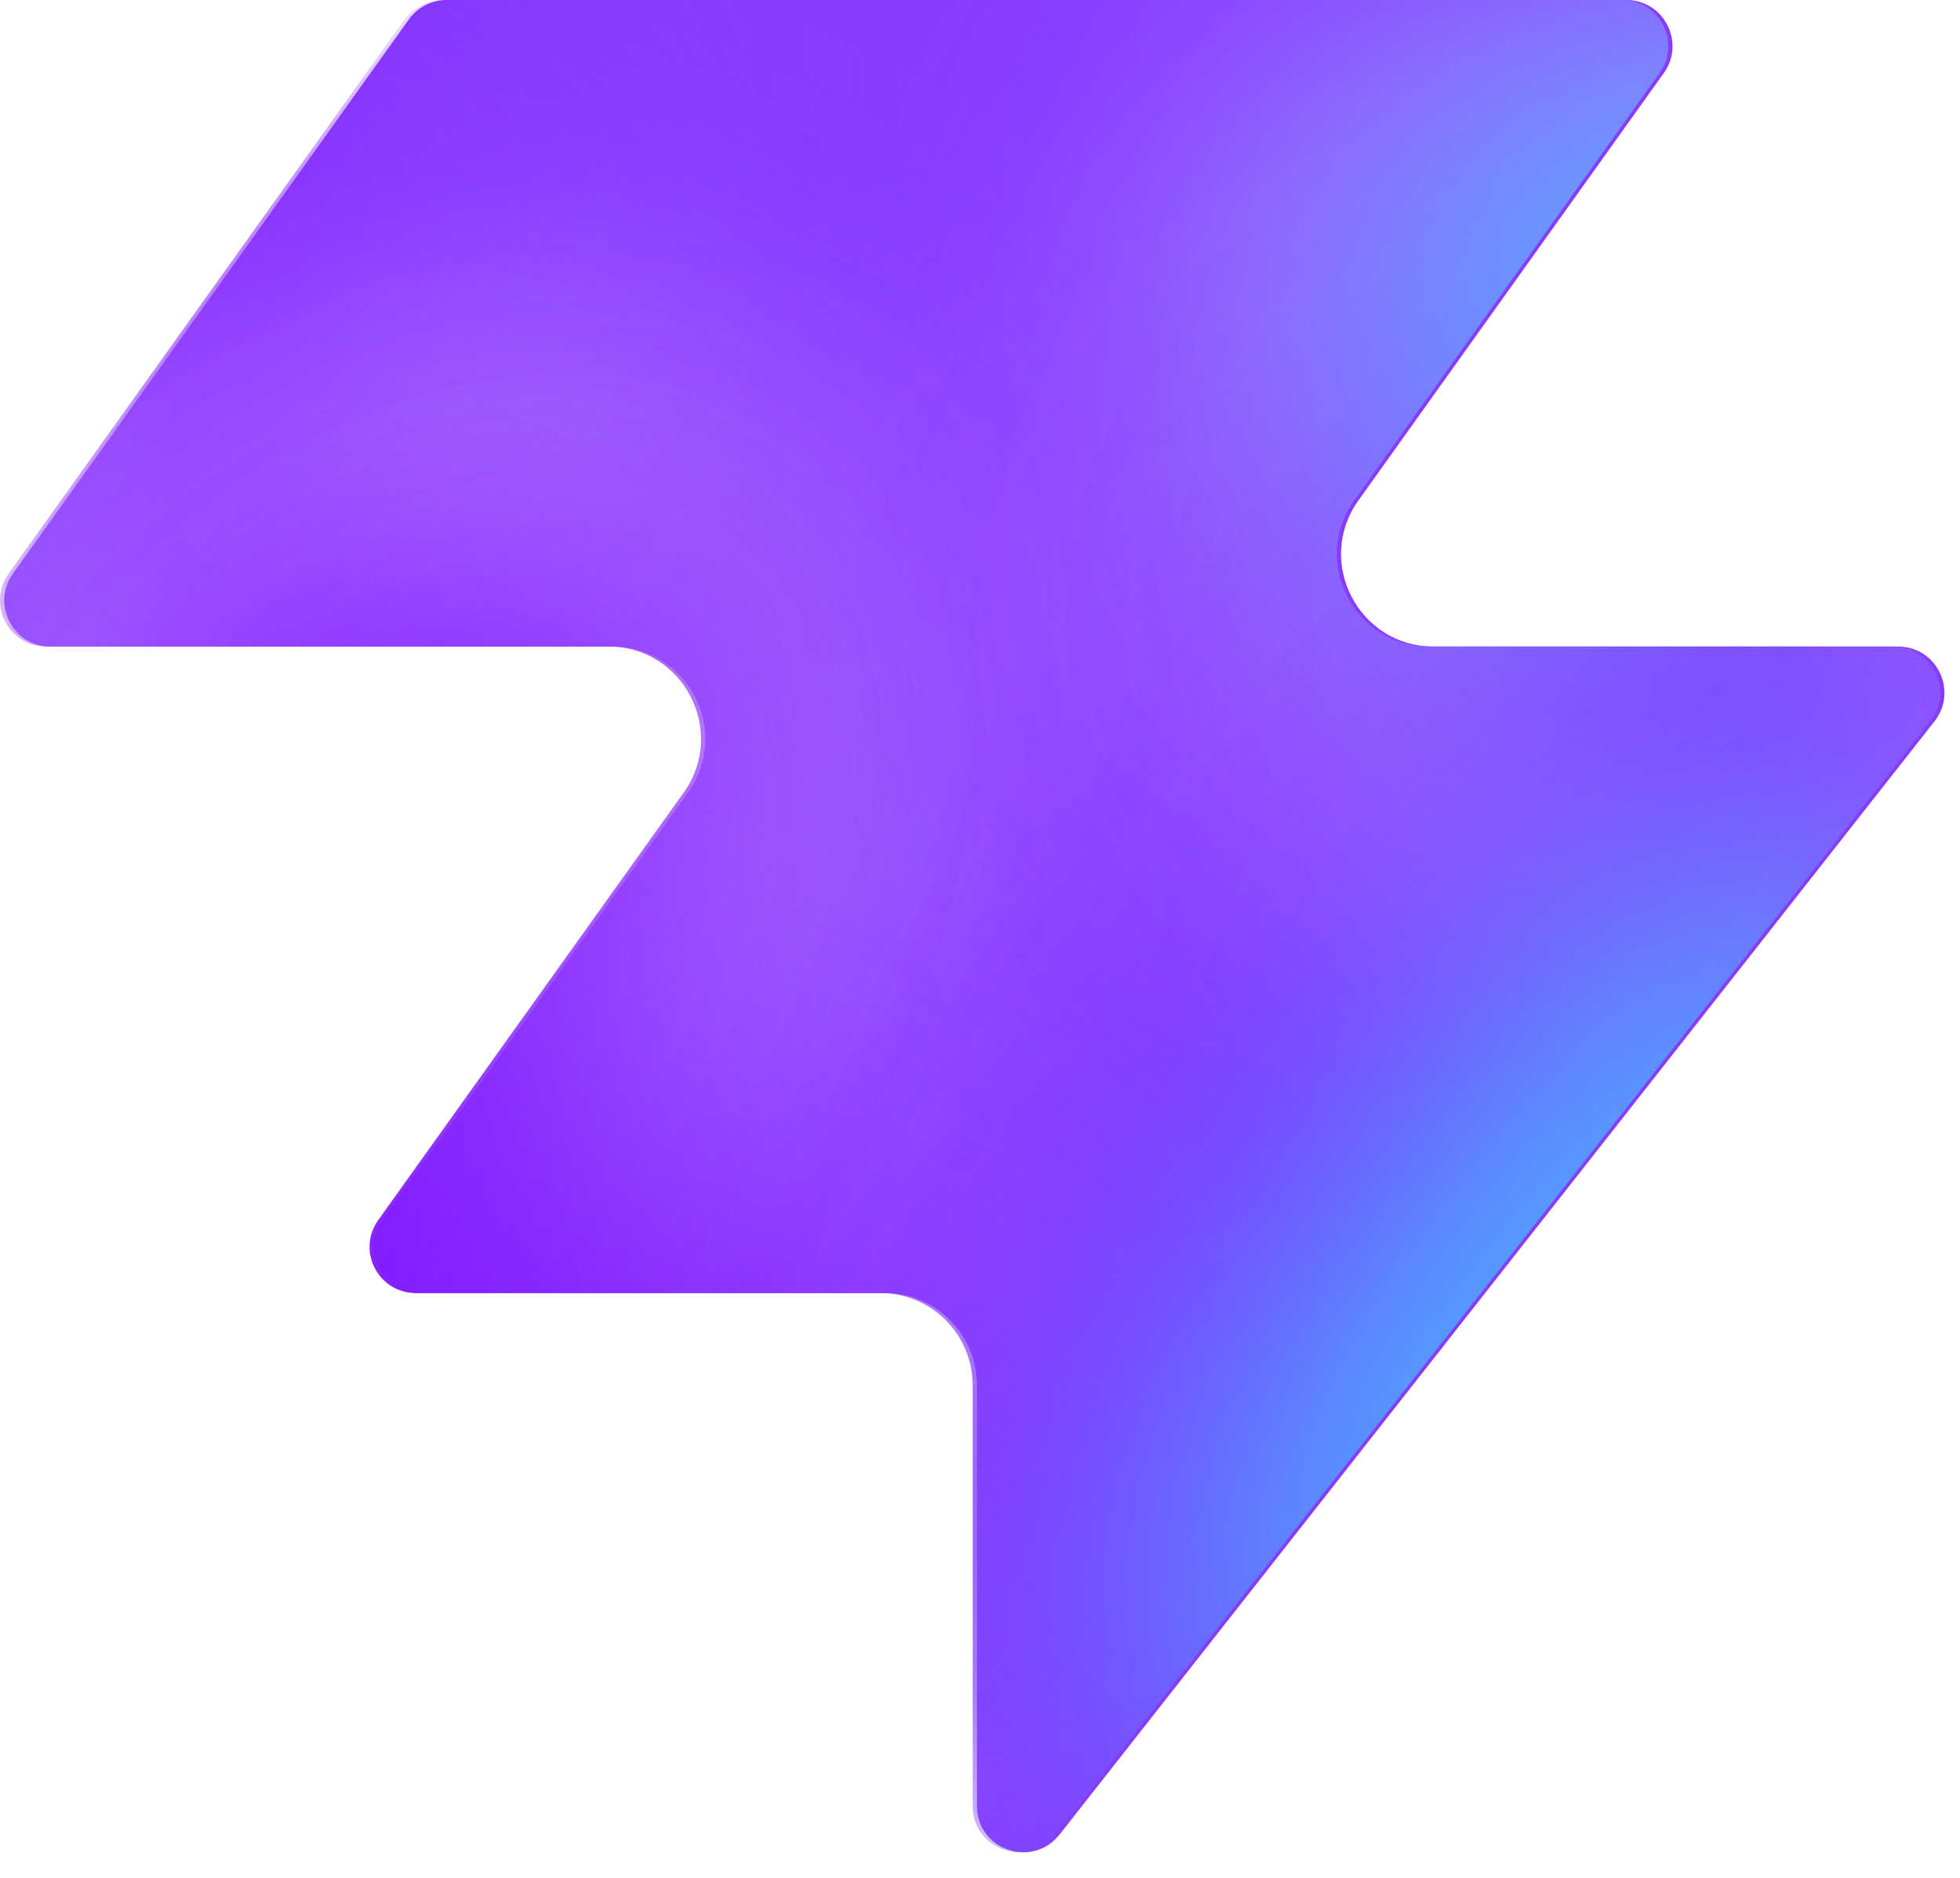
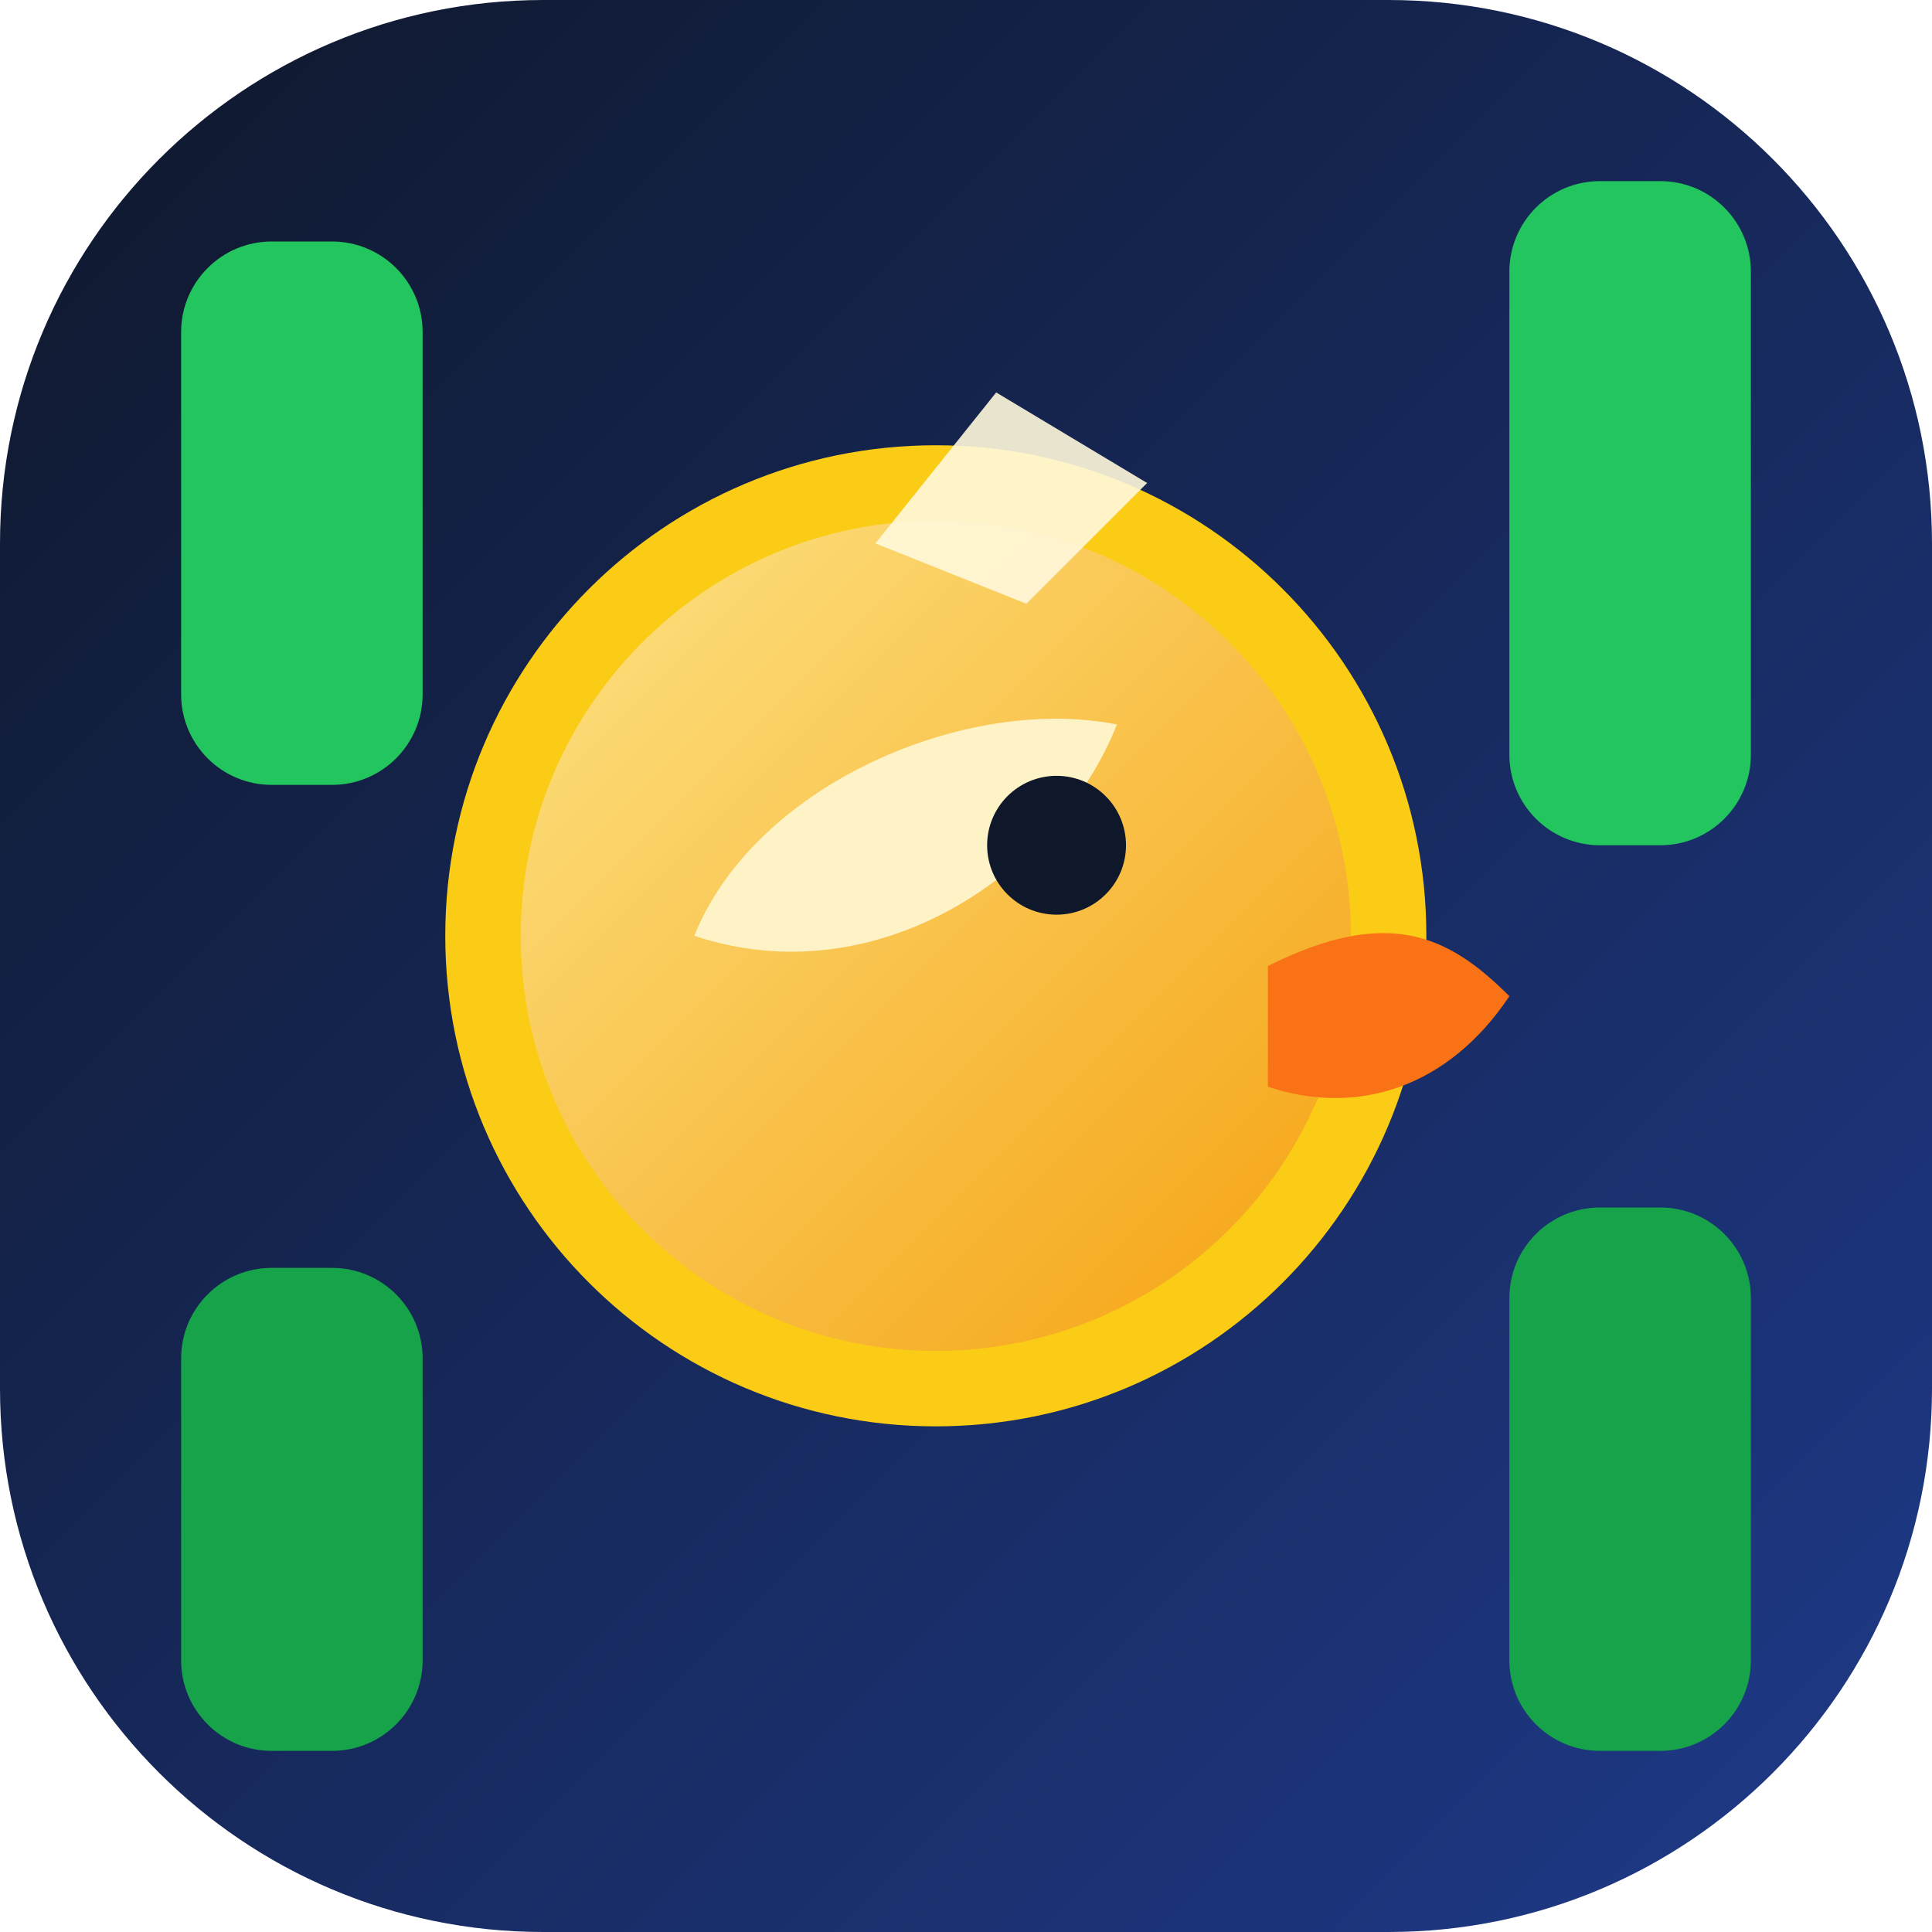
- <svg xmlns="http://www.w3.org/2000/svg" width="48" height="46" fill="none" viewBox="0 0 48 46">
-   <path fill="#863bff" d="M25.946 44.938c-.664.845-2.021.375-2.021-.698V33.937a2.26 2.26 0 0 0-2.262-2.262H10.287c-.92 0-1.456-1.04-.92-1.788l7.48-10.471c1.07-1.497 0-3.578-1.842-3.578H1.237c-.92 0-1.456-1.04-.92-1.788L10.013.474c.214-.297.556-.474.92-.474h28.894c.92 0 1.456 1.04.92 1.788l-7.48 10.471c-1.07 1.498 0 3.579 1.842 3.579h11.377c.943 0 1.473 1.088.89 1.83L25.947 44.94z" style="fill:#863bff;fill:color(display-p3 .525 .23 1);fill-opacity:1" />
-   <mask id="a" width="48" height="46" x="0" y="0" maskUnits="userSpaceOnUse" style="mask-type:alpha">
-     <path fill="#000" d="M25.842 44.938c-.664.844-2.021.375-2.021-.698V33.937a2.26 2.26 0 0 0-2.262-2.262H10.183c-.92 0-1.456-1.04-.92-1.788l7.48-10.471c1.07-1.498 0-3.579-1.842-3.579H1.133c-.92 0-1.456-1.04-.92-1.787L9.91.473c.214-.297.556-.474.92-.474h28.894c.92 0 1.456 1.04.92 1.788l-7.48 10.471c-1.07 1.498 0 3.578 1.842 3.578h11.377c.943 0 1.473 1.088.89 1.832L25.843 44.94z" style="fill:#000;fill-opacity:1" />
-   </mask>
-   <g mask="url(#a)">
-     <g filter="url(#b)">
-       <ellipse cx="5.508" cy="14.704" fill="#ede6ff" rx="5.508" ry="14.704" style="fill:#ede6ff;fill:color(display-p3 .927 .903 1);fill-opacity:1" transform="matrix(.00324 1 1 -.00324 -4.47 31.516)" />
-     </g>
-     <g filter="url(#c)">
-       <ellipse cx="10.399" cy="29.851" fill="#ede6ff" rx="10.399" ry="29.851" style="fill:#ede6ff;fill:color(display-p3 .927 .903 1);fill-opacity:1" transform="matrix(.00324 1 1 -.00324 -39.328 7.883)" />
-     </g>
-     <g filter="url(#d)">
-       <ellipse cx="5.508" cy="30.487" fill="#7e14ff" rx="5.508" ry="30.487" style="fill:#7e14ff;fill:color(display-p3 .492 .077 1);fill-opacity:1" transform="rotate(89.814 -25.913 -14.639)scale(1 -1)" />
-     </g>
-     <g filter="url(#e)">
-       <ellipse cx="5.508" cy="30.599" fill="#7e14ff" rx="5.508" ry="30.599" style="fill:#7e14ff;fill:color(display-p3 .492 .077 1);fill-opacity:1" transform="rotate(89.814 -32.644 -3.334)scale(1 -1)" />
-     </g>
-     <g filter="url(#f)">
-       <ellipse cx="5.508" cy="30.599" fill="#7e14ff" rx="5.508" ry="30.599" style="fill:#7e14ff;fill:color(display-p3 .492 .077 1);fill-opacity:1" transform="matrix(.00324 1 1 -.00324 -34.34 30.47)" />
-     </g>
-     <g filter="url(#g)">
-       <ellipse cx="14.072" cy="22.078" fill="#ede6ff" rx="14.072" ry="22.078" style="fill:#ede6ff;fill:color(display-p3 .927 .903 1);fill-opacity:1" transform="rotate(93.35 24.506 48.493)scale(-1 1)" />
-     </g>
-     <g filter="url(#h)">
-       <ellipse cx="3.47" cy="21.501" fill="#7e14ff" rx="3.47" ry="21.501" style="fill:#7e14ff;fill:color(display-p3 .492 .077 1);fill-opacity:1" transform="rotate(89.009 28.708 47.59)scale(-1 1)" />
-     </g>
-     <g filter="url(#i)">
-       <ellipse cx="3.47" cy="21.501" fill="#7e14ff" rx="3.47" ry="21.501" style="fill:#7e14ff;fill:color(display-p3 .492 .077 1);fill-opacity:1" transform="rotate(89.009 28.708 47.59)scale(-1 1)" />
-     </g>
-     <g filter="url(#j)">
-       <ellipse cx=".387" cy="8.972" fill="#7e14ff" rx="4.407" ry="29.108" style="fill:#7e14ff;fill:color(display-p3 .492 .077 1);fill-opacity:1" transform="rotate(39.51 .387 8.972)" />
-     </g>
-     <g filter="url(#k)">
-       <ellipse cx="47.523" cy="-6.092" fill="#7e14ff" rx="4.407" ry="29.108" style="fill:#7e14ff;fill:color(display-p3 .492 .077 1);fill-opacity:1" transform="rotate(37.892 47.523 -6.092)" />
-     </g>
-     <g filter="url(#l)">
-       <ellipse cx="41.412" cy="6.333" fill="#47bfff" rx="5.971" ry="9.665" style="fill:#47bfff;fill:color(display-p3 .28 .748 1);fill-opacity:1" transform="rotate(37.892 41.412 6.333)" />
-     </g>
-     <g filter="url(#m)">
-       <ellipse cx="-1.879" cy="38.332" fill="#7e14ff" rx="4.407" ry="29.108" style="fill:#7e14ff;fill:color(display-p3 .492 .077 1);fill-opacity:1" transform="rotate(37.892 -1.88 38.332)" />
-     </g>
-     <g filter="url(#n)">
-       <ellipse cx="-1.879" cy="38.332" fill="#7e14ff" rx="4.407" ry="29.108" style="fill:#7e14ff;fill:color(display-p3 .492 .077 1);fill-opacity:1" transform="rotate(37.892 -1.88 38.332)" />
-     </g>
-     <g filter="url(#o)">
-       <ellipse cx="35.651" cy="29.907" fill="#7e14ff" rx="4.407" ry="29.108" style="fill:#7e14ff;fill:color(display-p3 .492 .077 1);fill-opacity:1" transform="rotate(37.892 35.651 29.907)" />
-     </g>
-     <g filter="url(#p)">
-       <ellipse cx="38.418" cy="32.4" fill="#47bfff" rx="5.971" ry="15.297" style="fill:#47bfff;fill:color(display-p3 .28 .748 1);fill-opacity:1" transform="rotate(37.892 38.418 32.4)" />
-     </g>
-   </g>
+ <svg xmlns="http://www.w3.org/2000/svg" viewBox="0 0 64 64" role="img" aria-label="flapyflapy favicon">
  <defs>
-     <filter id="b" width="60.045" height="41.654" x="-19.77" y="16.149" color-interpolation-filters="sRGB" filterUnits="userSpaceOnUse">
-       <feFlood flood-opacity="0" result="BackgroundImageFix" />
-       <feBlend in="SourceGraphic" in2="BackgroundImageFix" result="shape" />
-       <feGaussianBlur result="effect1_foregroundBlur_2002_17158" stdDeviation="7.659" />
-     </filter>
-     <filter id="c" width="90.34" height="51.437" x="-54.613" y="-7.533" color-interpolation-filters="sRGB" filterUnits="userSpaceOnUse">
-       <feFlood flood-opacity="0" result="BackgroundImageFix" />
-       <feBlend in="SourceGraphic" in2="BackgroundImageFix" result="shape" />
-       <feGaussianBlur result="effect1_foregroundBlur_2002_17158" stdDeviation="7.659" />
-     </filter>
-     <filter id="d" width="79.355" height="29.4" x="-49.64" y="2.03" color-interpolation-filters="sRGB" filterUnits="userSpaceOnUse">
-       <feFlood flood-opacity="0" result="BackgroundImageFix" />
-       <feBlend in="SourceGraphic" in2="BackgroundImageFix" result="shape" />
-       <feGaussianBlur result="effect1_foregroundBlur_2002_17158" stdDeviation="4.596" />
-     </filter>
-     <filter id="e" width="79.579" height="29.4" x="-45.045" y="20.029" color-interpolation-filters="sRGB" filterUnits="userSpaceOnUse">
-       <feFlood flood-opacity="0" result="BackgroundImageFix" />
-       <feBlend in="SourceGraphic" in2="BackgroundImageFix" result="shape" />
-       <feGaussianBlur result="effect1_foregroundBlur_2002_17158" stdDeviation="4.596" />
-     </filter>
-     <filter id="f" width="79.579" height="29.4" x="-43.513" y="21.178" color-interpolation-filters="sRGB" filterUnits="userSpaceOnUse">
-       <feFlood flood-opacity="0" result="BackgroundImageFix" />
-       <feBlend in="SourceGraphic" in2="BackgroundImageFix" result="shape" />
-       <feGaussianBlur result="effect1_foregroundBlur_2002_17158" stdDeviation="4.596" />
-     </filter>
-     <filter id="g" width="74.749" height="58.852" x="15.756" y="-17.901" color-interpolation-filters="sRGB" filterUnits="userSpaceOnUse">
-       <feFlood flood-opacity="0" result="BackgroundImageFix" />
-       <feBlend in="SourceGraphic" in2="BackgroundImageFix" result="shape" />
-       <feGaussianBlur result="effect1_foregroundBlur_2002_17158" stdDeviation="7.659" />
-     </filter>
-     <filter id="h" width="61.377" height="25.362" x="23.548" y="2.284" color-interpolation-filters="sRGB" filterUnits="userSpaceOnUse">
-       <feFlood flood-opacity="0" result="BackgroundImageFix" />
-       <feBlend in="SourceGraphic" in2="BackgroundImageFix" result="shape" />
-       <feGaussianBlur result="effect1_foregroundBlur_2002_17158" stdDeviation="4.596" />
-     </filter>
-     <filter id="i" width="61.377" height="25.362" x="23.548" y="2.284" color-interpolation-filters="sRGB" filterUnits="userSpaceOnUse">
-       <feFlood flood-opacity="0" result="BackgroundImageFix" />
-       <feBlend in="SourceGraphic" in2="BackgroundImageFix" result="shape" />
-       <feGaussianBlur result="effect1_foregroundBlur_2002_17158" stdDeviation="4.596" />
-     </filter>
-     <filter id="j" width="56.045" height="63.649" x="-27.636" y="-22.853" color-interpolation-filters="sRGB" filterUnits="userSpaceOnUse">
-       <feFlood flood-opacity="0" result="BackgroundImageFix" />
-       <feBlend in="SourceGraphic" in2="BackgroundImageFix" result="shape" />
-       <feGaussianBlur result="effect1_foregroundBlur_2002_17158" stdDeviation="4.596" />
-     </filter>
-     <filter id="k" width="54.814" height="64.646" x="20.116" y="-38.415" color-interpolation-filters="sRGB" filterUnits="userSpaceOnUse">
-       <feFlood flood-opacity="0" result="BackgroundImageFix" />
-       <feBlend in="SourceGraphic" in2="BackgroundImageFix" result="shape" />
-       <feGaussianBlur result="effect1_foregroundBlur_2002_17158" stdDeviation="4.596" />
-     </filter>
-     <filter id="l" width="33.541" height="35.313" x="24.641" y="-11.323" color-interpolation-filters="sRGB" filterUnits="userSpaceOnUse">
-       <feFlood flood-opacity="0" result="BackgroundImageFix" />
-       <feBlend in="SourceGraphic" in2="BackgroundImageFix" result="shape" />
-       <feGaussianBlur result="effect1_foregroundBlur_2002_17158" stdDeviation="4.596" />
-     </filter>
-     <filter id="m" width="54.814" height="64.646" x="-29.286" y="6.009" color-interpolation-filters="sRGB" filterUnits="userSpaceOnUse">
-       <feFlood flood-opacity="0" result="BackgroundImageFix" />
-       <feBlend in="SourceGraphic" in2="BackgroundImageFix" result="shape" />
-       <feGaussianBlur result="effect1_foregroundBlur_2002_17158" stdDeviation="4.596" />
-     </filter>
-     <filter id="n" width="54.814" height="64.646" x="-29.286" y="6.009" color-interpolation-filters="sRGB" filterUnits="userSpaceOnUse">
-       <feFlood flood-opacity="0" result="BackgroundImageFix" />
-       <feBlend in="SourceGraphic" in2="BackgroundImageFix" result="shape" />
-       <feGaussianBlur result="effect1_foregroundBlur_2002_17158" stdDeviation="4.596" />
-     </filter>
-     <filter id="o" width="54.814" height="64.646" x="8.244" y="-2.416" color-interpolation-filters="sRGB" filterUnits="userSpaceOnUse">
-       <feFlood flood-opacity="0" result="BackgroundImageFix" />
-       <feBlend in="SourceGraphic" in2="BackgroundImageFix" result="shape" />
-       <feGaussianBlur result="effect1_foregroundBlur_2002_17158" stdDeviation="4.596" />
-     </filter>
-     <filter id="p" width="39.409" height="43.623" x="18.713" y="10.588" color-interpolation-filters="sRGB" filterUnits="userSpaceOnUse">
-       <feFlood flood-opacity="0" result="BackgroundImageFix" />
-       <feBlend in="SourceGraphic" in2="BackgroundImageFix" result="shape" />
-       <feGaussianBlur result="effect1_foregroundBlur_2002_17158" stdDeviation="4.596" />
-     </filter>
+     <linearGradient id="bg" x1="0%" x2="100%" y1="0%" y2="100%">
+       <stop offset="0%" stop-color="#0f172a" />
+       <stop offset="100%" stop-color="#1e3a8a" />
+     </linearGradient>
+     <linearGradient id="bird" x1="0%" x2="100%" y1="0%" y2="100%">
+       <stop offset="0%" stop-color="#fde68a" />
+       <stop offset="100%" stop-color="#f59e0b" />
+     </linearGradient>
  </defs>
+   <rect width="64" height="64" rx="18" fill="url(#bg)" />
+   <rect x="6" y="8" width="8" height="18" rx="3" fill="#22c55e" />
+   <rect x="6" y="42" width="8" height="16" rx="3" fill="#16a34a" />
+   <rect x="50" y="6" width="8" height="22" rx="3" fill="#22c55e" />
+   <rect x="50" y="40" width="8" height="18" rx="3" fill="#16a34a" />
+   <circle cx="31" cy="31" r="15" fill="url(#bird)" stroke="#facc15" stroke-width="2.5" />
+   <path fill="#fef3c7" d="M23 31c2-5 9-8 14-7-2 5-8 9-14 7Z" />
+   <circle cx="35" cy="28" r="2.3" fill="#0f172a" />
+   <path fill="#f97316" d="M42 32c4-2 6-1 8 1-2 3-5 4-8 3Z" />
+   <path fill="#fff8db" d="M29 18l4-5 5 3-4 4Z" opacity=".9" />
</svg>
